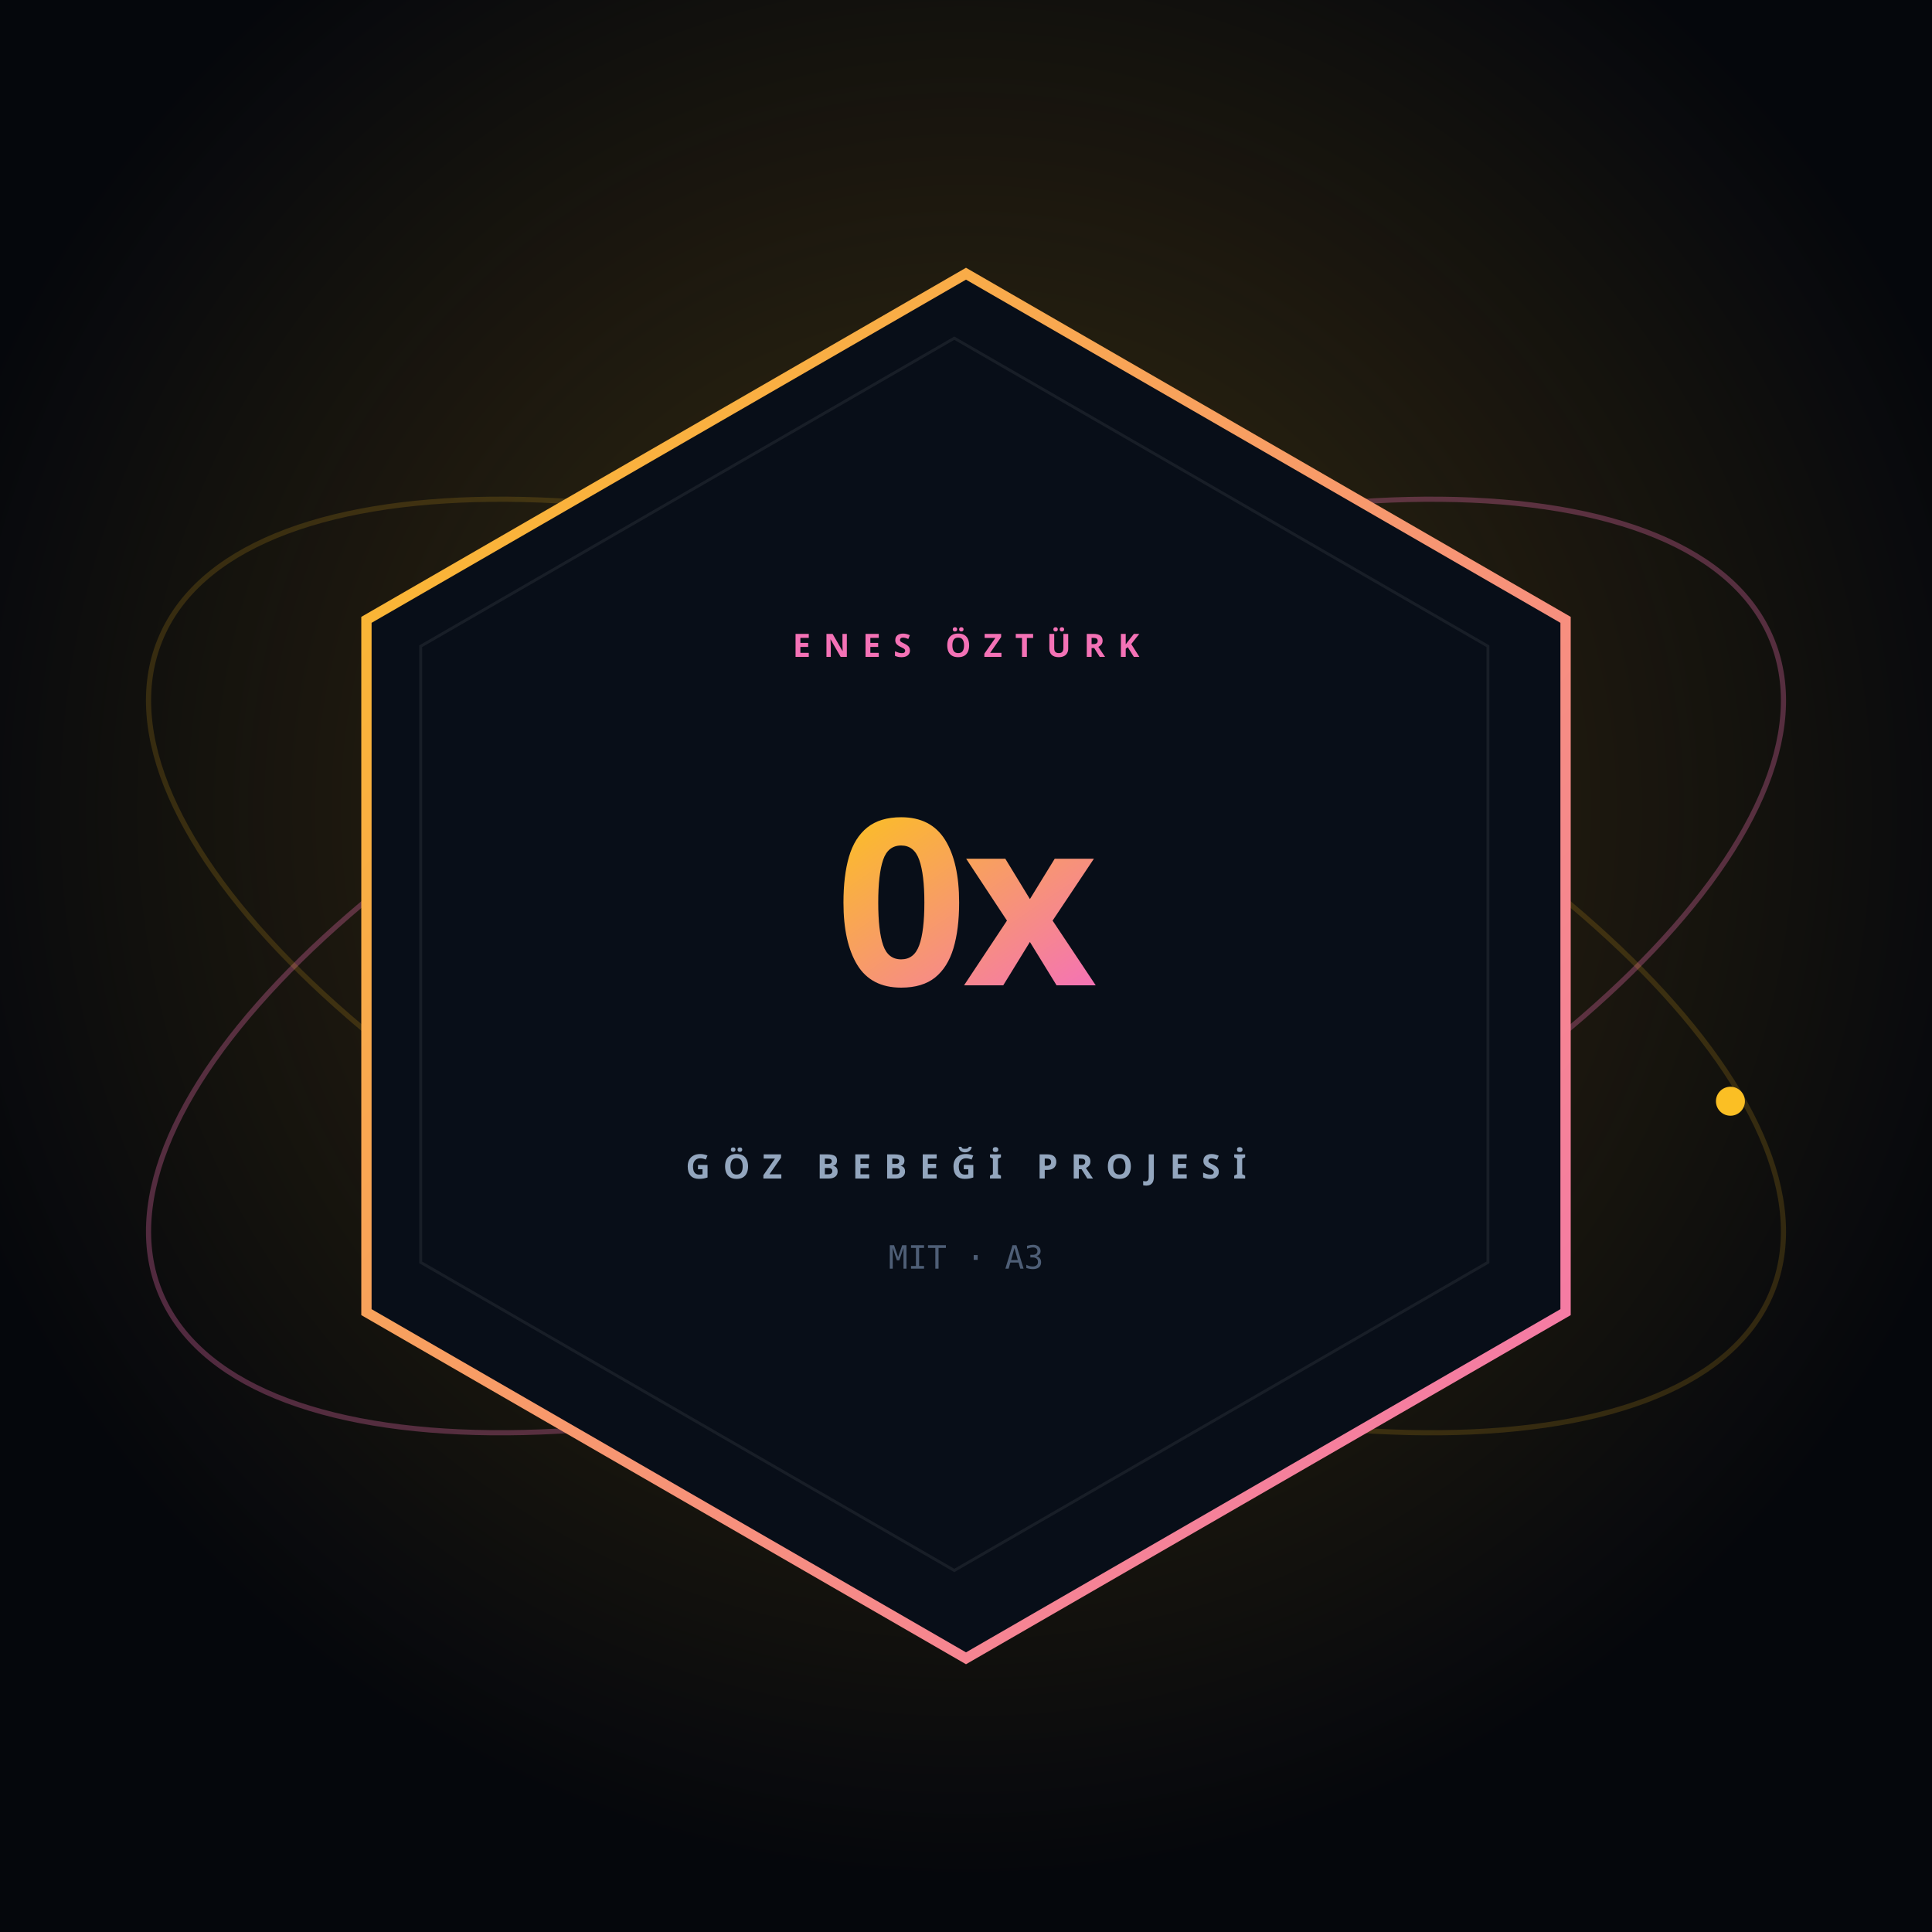
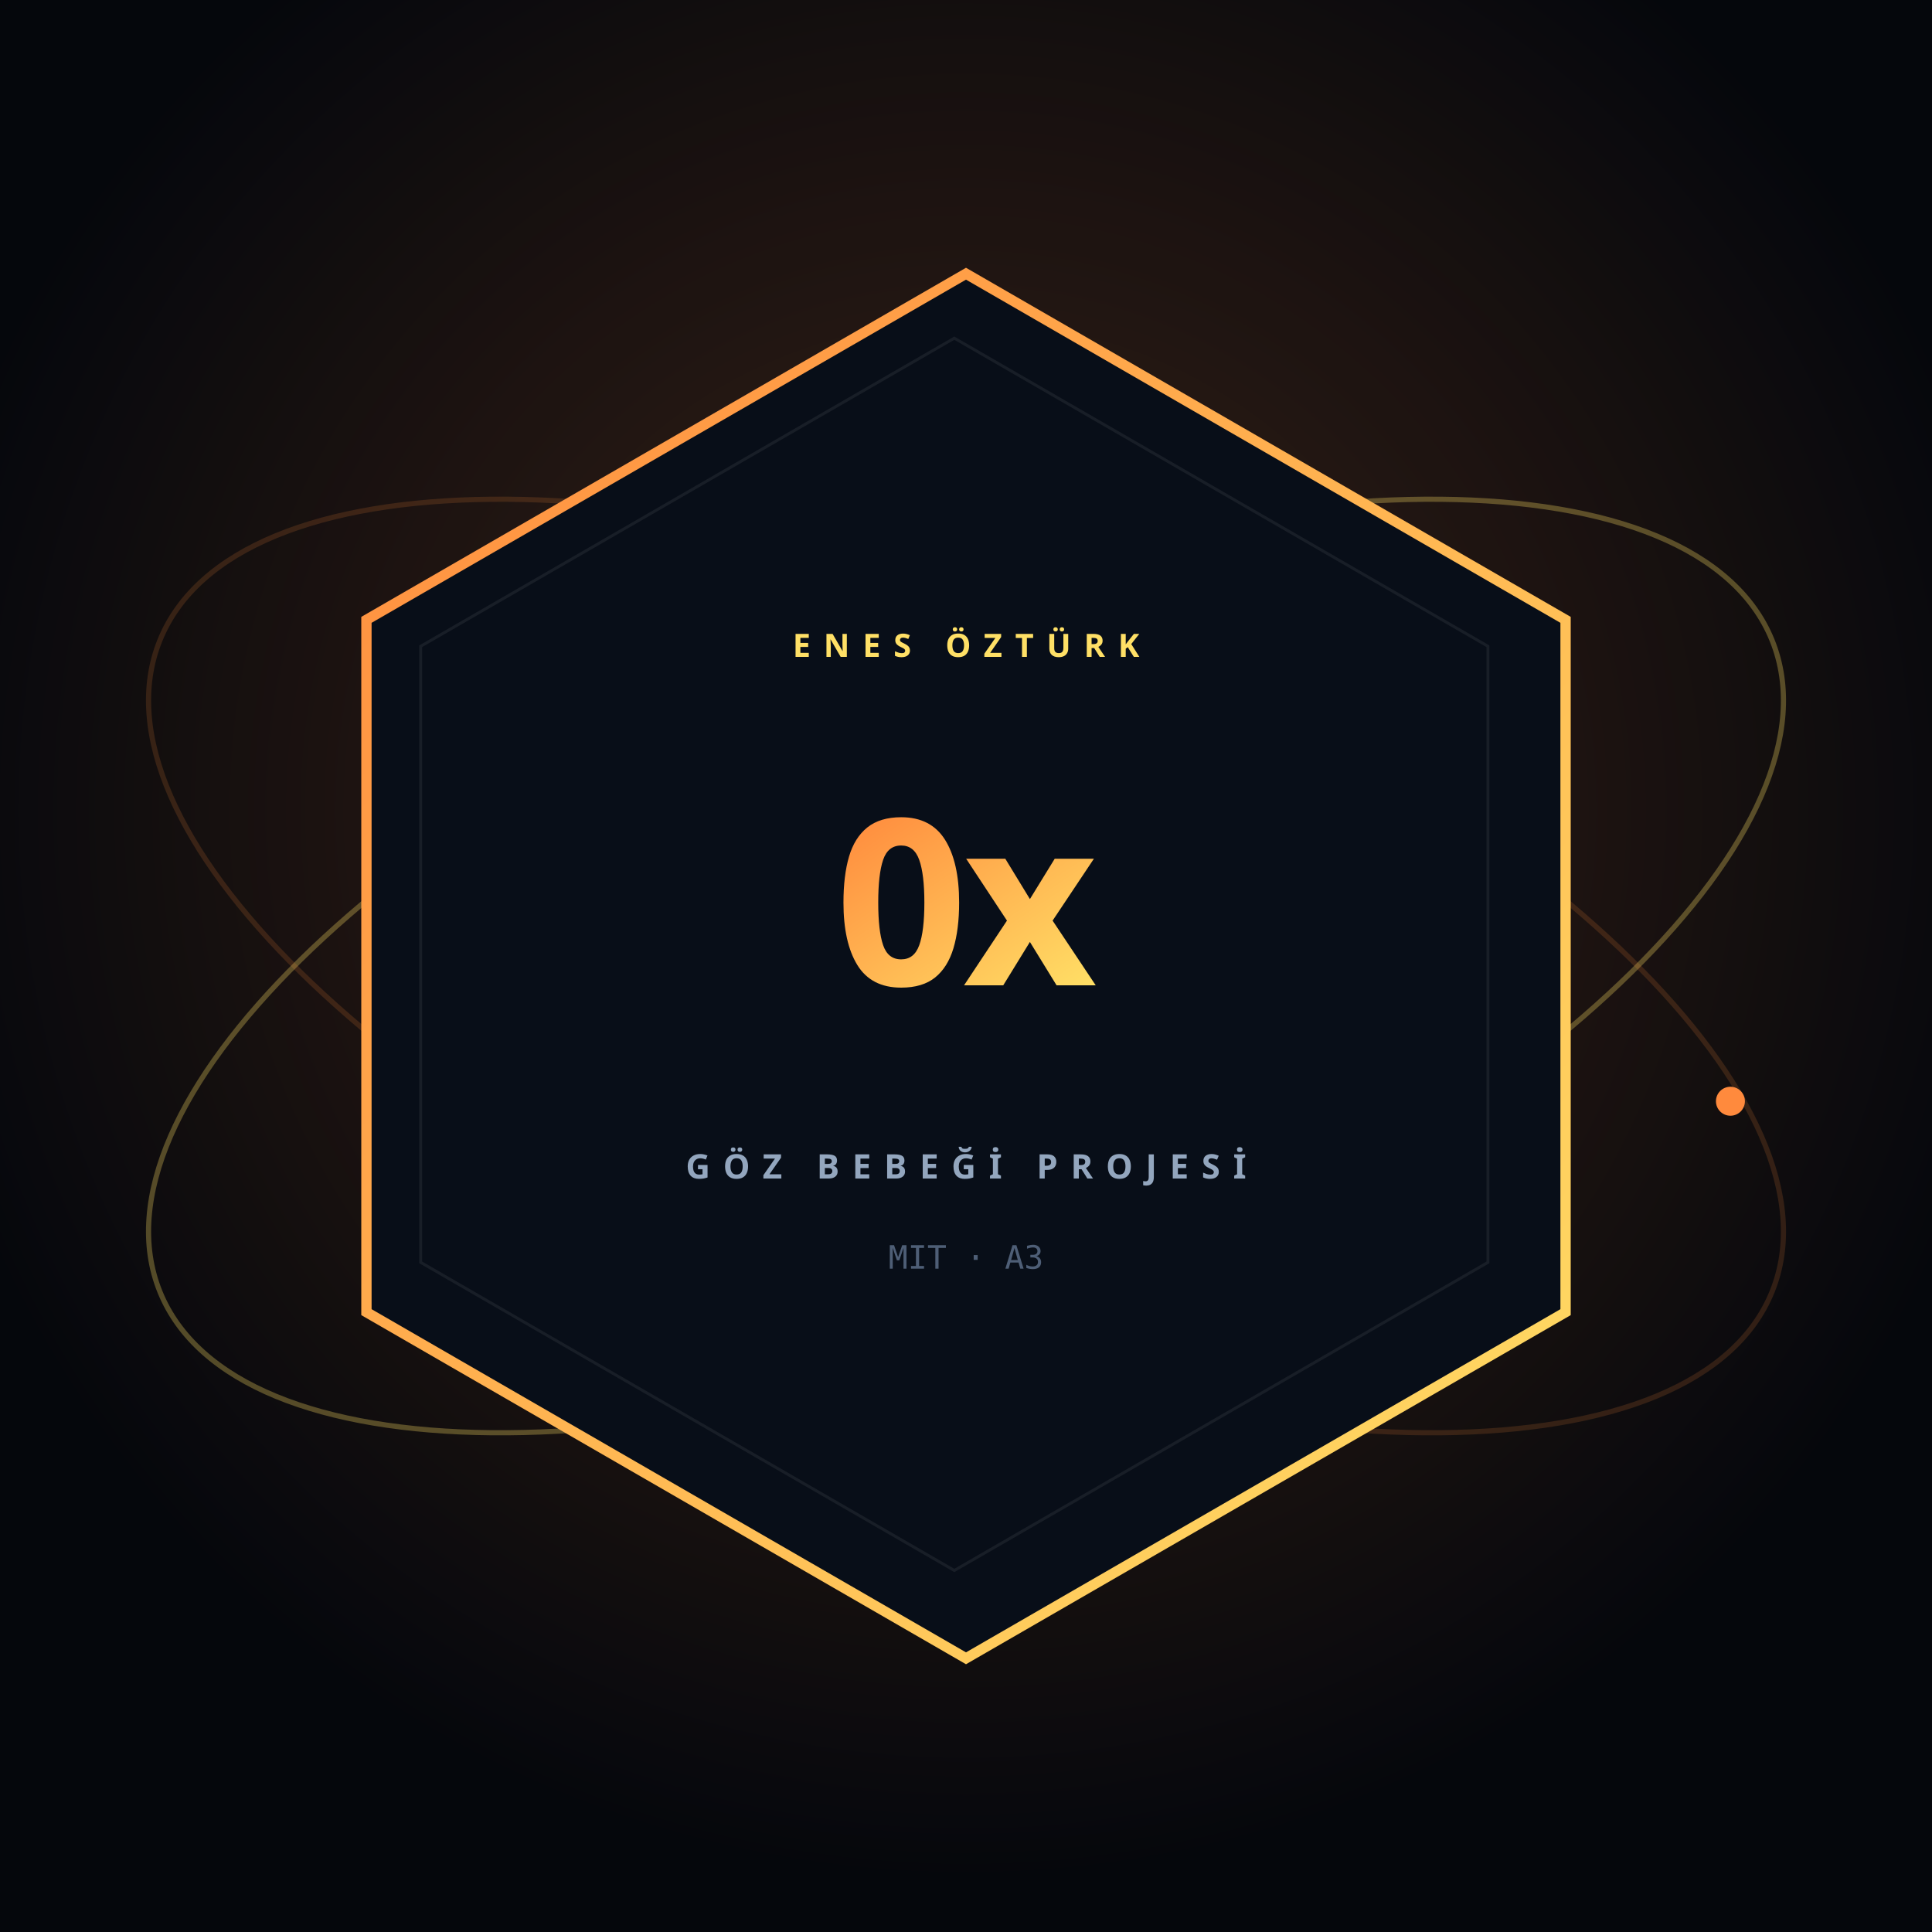
<svg xmlns="http://www.w3.org/2000/svg" width="600" height="600" viewBox="0 0 600 600" role="img" aria-label="ENES ENGINE rozeti">
  <style>.t{font-family:'Segoe UI',system-ui,sans-serif}.ttl{font-family:'Segoe UI',system-ui,sans-serif;font-weight:700;letter-spacing:-1.5px}.m{font-family:'Consolas',monospace}.cap{font-family:'Segoe UI',sans-serif;font-weight:700;letter-spacing:4px}.ser{font-family:Georgia,serif;font-style:italic}</style>
  <defs>
    <linearGradient id="ac" x1="0" y1="0" x2="1" y2="1">
-       <stop offset="0" stop-color="#FBBF24" />
-       <stop offset="1" stop-color="#F472B6" />
+       <stop offset="0" stop-color="#FF8A3D" />
+       <stop offset="1" stop-color="#FFE066" />
    </linearGradient>
    <radialGradient id="gl" cx="0.5" cy="0.42" r="0.55">
-       <stop offset="0" stop-color="#FBBF24" stop-opacity="0.22" />
-       <stop offset="1" stop-color="#FBBF24" stop-opacity="0" />
+       <stop offset="0" stop-color="#FF8A3D" stop-opacity="0.22" />
+       <stop offset="1" stop-color="#FF8A3D" stop-opacity="0" />
    </radialGradient>
  </defs>
  <rect width="600" height="600" fill="#05070C" />
  <rect width="600" height="600" fill="url(#gl)" />
-   <ellipse cx="300.0" cy="300.0" rx="270" ry="112" fill="none" stroke="#F472B6" stroke-opacity="0.30" stroke-width="1.6" transform="rotate(-22 300.0 300.0)" />
-   <ellipse cx="300.0" cy="300.0" rx="270" ry="112" fill="none" stroke="#FBBF24" stroke-opacity="0.16" stroke-width="1.6" transform="rotate(22 300.0 300.0)" />
-   <circle cx="537.4" cy="342.0" r="4.5" fill="#FBBF24" />
+   <ellipse cx="300.0" cy="300.0" rx="270" ry="112" fill="none" stroke="#FFE066" stroke-opacity="0.30" stroke-width="1.6" transform="rotate(-22 300.0 300.0)" />
+   <ellipse cx="300.0" cy="300.0" rx="270" ry="112" fill="none" stroke="#FF8A3D" stroke-opacity="0.16" stroke-width="1.6" transform="rotate(22 300.0 300.0)" />
+   <circle cx="537.4" cy="342.0" r="4.5" fill="#FF8A3D" />
  <polygon points="486.2,192.5 486.2,407.5 300.0,515.0 113.8,407.5 113.8,192.5 300.0,85.0" fill="#080E18" stroke="url(#ac)" stroke-width="3.2" />
  <polygon points="486.2,192.5 486.2,407.5 300.0,515.0 113.8,407.5 113.8,192.5 300.0,85.0" fill="none" stroke="#FFFFFF" stroke-opacity="0.07" stroke-width="1" transform="scale(0.89) translate(33.0 33.0)" />
-   <text x="300.0" y="204.0" text-anchor="middle" class="cap" font-size="10" fill="#F472B6">ENES ÖZTÜRK</text>
+   <text x="300.0" y="204.0" text-anchor="middle" class="cap" font-size="10" fill="#FFE066">ENES ÖZTÜRK</text>
  <text x="300.0" y="306.0" text-anchor="middle" class="ttl" font-size="72" fill="url(#ac)">0x</text>
  <line x1="220.0" y1="334.0" x2="380.0" y2="334.0" stroke="url(#ac)" stroke-width="2" />
  <text x="300.0" y="366.0" text-anchor="middle" class="cap" font-size="10.5" fill="#93A6BE">GÖZ BEBEĞİ PROJESİ</text>
  <text x="300.0" y="394.0" text-anchor="middle" class="m" font-size="10" fill="#4E5E76">MIT · A3</text>
</svg>
